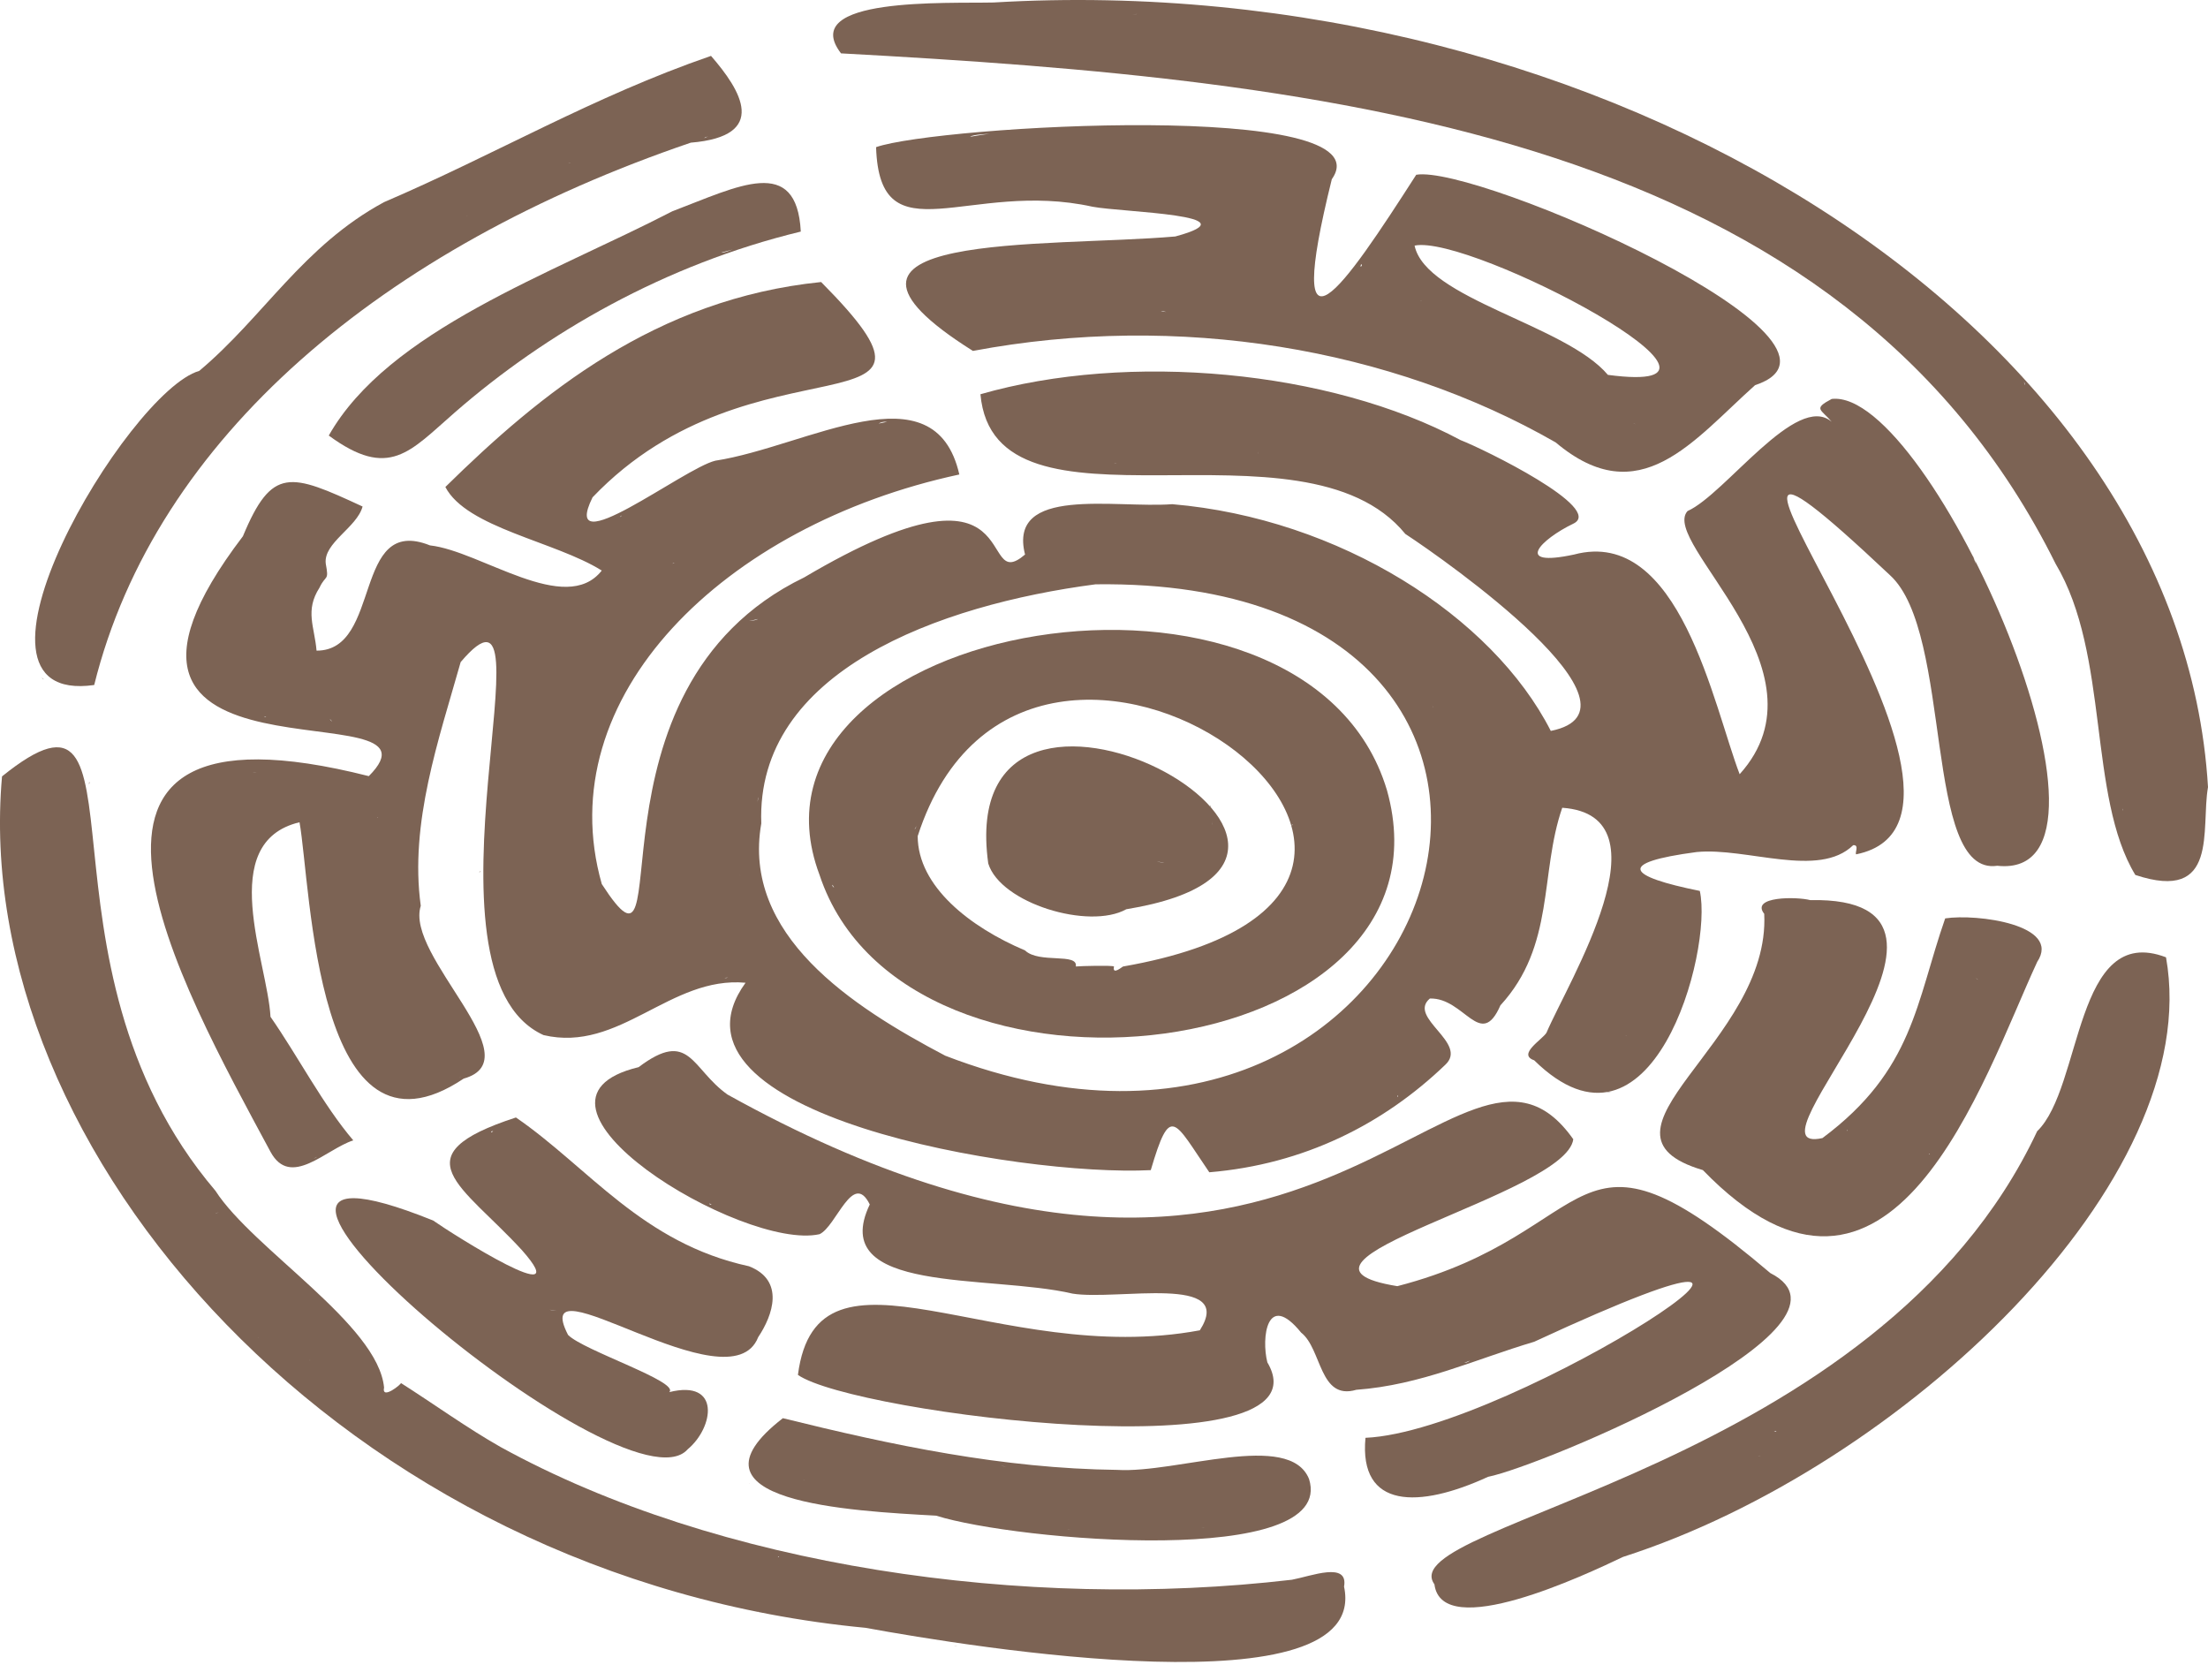
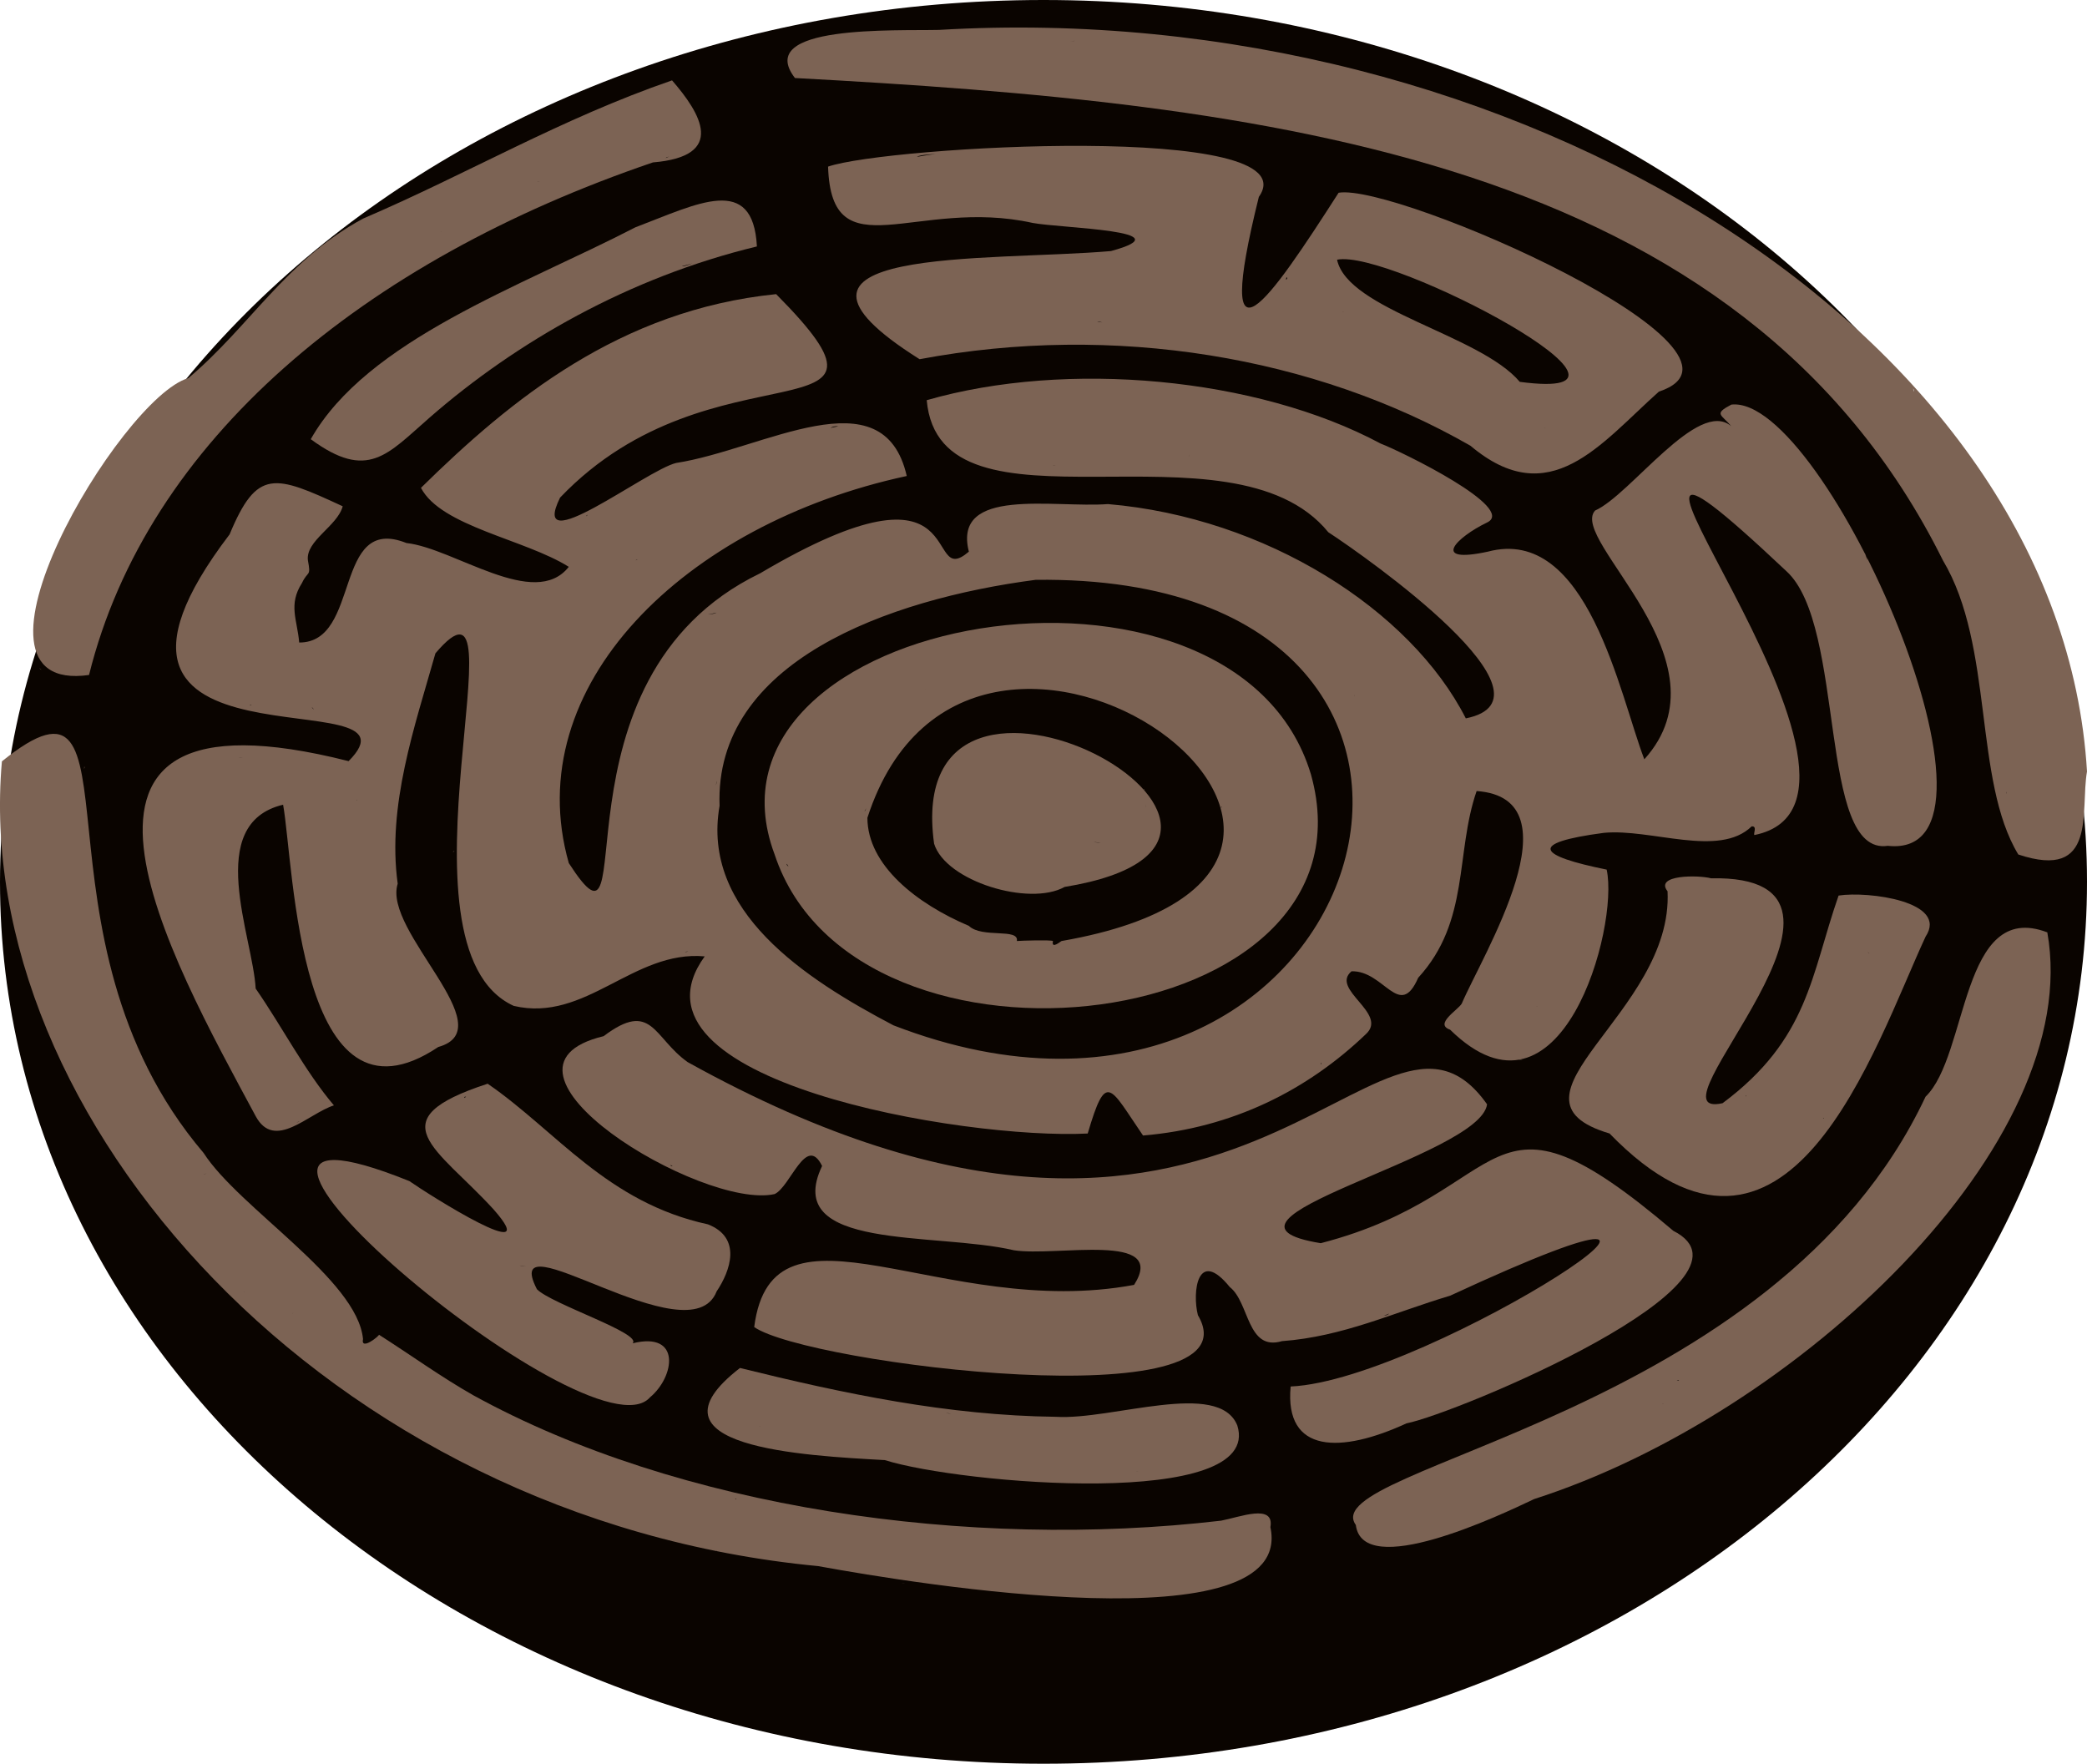
- <svg xmlns="http://www.w3.org/2000/svg" width="71" height="54" viewBox="0 0 71 54" fill="none">
-   <path d="M26.404 9.068C21.09 9.609 17.378 12.653 14.321 15.658C15.006 16.974 17.856 17.408 19.35 18.345C18.187 19.825 15.454 17.714 13.827 17.536C11.325 16.536 12.292 20.927 10.179 20.92C10.114 20.15 9.799 19.633 10.274 18.895C10.474 18.465 10.585 18.704 10.475 18.124C10.392 17.454 11.48 16.961 11.659 16.286C9.333 15.208 8.746 14.994 7.811 17.242C1.247 25.858 14.763 22.045 11.859 24.955C0.359 22.039 5.821 31.682 8.699 37.035C9.343 38.222 10.482 36.948 11.36 36.666C10.388 35.527 9.574 33.95 8.698 32.693C8.605 30.929 6.927 27.083 9.631 26.438C10.005 28.51 10.135 37.878 14.911 34.68C17.163 34.05 13.011 30.739 13.53 29.125C13.163 26.462 14.114 23.764 14.813 21.288C17.982 17.55 13.101 31.285 17.477 33.281C19.93 33.858 21.542 31.378 23.974 31.598C20.906 35.826 32.8 37.839 37.004 37.623C37.639 35.472 37.748 36.031 38.886 37.692C41.931 37.438 44.485 36.145 46.472 34.238C47.237 33.531 45.242 32.722 45.979 32.105C47.092 32.073 47.611 33.779 48.247 32.325C50.015 30.396 49.502 28.09 50.235 25.972C53.734 26.219 50.431 31.559 49.727 33.208C49.585 33.432 48.785 33.903 49.332 34.091C53.113 37.803 55.087 30.602 54.659 28.646C52.327 28.173 51.944 27.741 54.56 27.395C56.172 27.241 58.482 28.253 59.591 27.175C59.797 27.158 59.635 27.43 59.687 27.469C65.71 26.247 51.347 9.614 60.772 18.492C62.817 20.349 61.829 28.192 64.224 27.837C69.068 28.361 62.097 12.46 58.9 12.827C58.285 13.151 58.558 13.155 58.9 13.562C57.772 12.595 55.478 15.892 54.264 16.432C53.357 17.441 58.951 21.556 55.94 24.893C55.101 22.709 54.012 16.924 50.615 17.83C48.635 18.255 49.552 17.338 50.59 16.838C51.619 16.352 47.71 14.437 46.966 14.151C42.753 11.895 36.279 11.308 31.527 12.676C31.975 17.683 41.884 13.119 45.19 17.168C46.506 18.028 53.299 22.816 49.867 23.501C47.983 19.8 43.059 16.668 37.695 16.211C35.849 16.351 32.397 15.603 32.961 17.83C31.362 19.196 33.23 14.212 25.86 18.565C18.399 22.173 22.003 32.524 19.351 28.425C17.64 22.413 23.279 16.883 30.848 15.256C30.053 11.77 25.965 14.357 23 14.813C21.981 15.058 17.966 18.194 19.054 15.991C24.266 10.534 31.493 14.197 26.404 9.068ZM8.501 23.054C8.51 23.026 8.539 23.05 8.562 23.055L8.501 23.054ZM10.604 23.122C10.641 23.142 10.66 23.169 10.672 23.201C10.648 23.172 10.625 23.146 10.604 23.122ZM10.205 37.193C10.167 37.22 10.125 37.242 10.08 37.255C10.122 37.235 10.163 37.214 10.205 37.193ZM8.798 36.96C8.787 36.943 8.776 36.921 8.765 36.899C8.776 36.919 8.787 36.938 8.798 36.96ZM8.172 24.826C8.028 24.814 8.22 24.826 8.271 24.828C8.235 24.828 8.2 24.828 8.172 24.826ZM12.141 26.291C12.131 26.291 12.15 26.253 12.15 26.287C12.147 26.288 12.144 26.29 12.141 26.291ZM14.815 34.606C14.797 34.63 14.792 34.65 14.772 34.669C14.786 34.648 14.801 34.629 14.815 34.606ZM15.307 18.051H15.356C15.339 18.053 15.321 18.055 15.307 18.051ZM15.406 28.057C15.43 28.017 15.447 28.007 15.46 28.016L15.406 28.057ZM15.801 24.379V24.305C15.796 24.329 15.806 24.354 15.801 24.379ZM63.536 18.124C63.501 18.042 63.469 17.959 63.438 17.876C63.486 17.963 63.523 18.047 63.536 18.124ZM52.307 33.297C52.294 33.297 52.277 33.301 52.267 33.292C52.282 33.294 52.296 33.295 52.307 33.297ZM51.799 35.121C51.749 35.132 51.708 35.128 51.673 35.115C51.715 35.118 51.758 35.12 51.799 35.121ZM51.602 23.054C51.602 23.054 51.602 23.058 51.6 23.059L51.602 23.054ZM31.778 13.047C31.775 13.037 31.776 13.026 31.778 13.015V13.047ZM35.822 14.887C35.855 14.888 35.891 14.887 35.926 14.889C35.872 14.893 35.835 14.894 35.822 14.887ZM40.457 14.593V14.519C40.455 14.544 40.464 14.574 40.457 14.593ZM48.053 19.227C48.046 19.223 48.042 19.219 48.04 19.215C48.044 19.219 48.052 19.225 48.053 19.227ZM24.282 31.369C24.29 31.369 24.3 31.373 24.312 31.378C24.302 31.375 24.293 31.373 24.282 31.369ZM30.881 34.244C30.907 34.244 30.932 34.244 30.954 34.254C30.929 34.25 30.904 34.246 30.881 34.244ZM44.946 35.267C44.907 35.254 44.946 35.231 44.953 35.21C44.953 35.228 44.95 35.246 44.946 35.267ZM45.882 32.105H45.927C45.911 32.106 45.897 32.107 45.882 32.105ZM46.082 22.69C46.084 22.718 46.083 22.742 46.078 22.76C46.078 22.735 46.08 22.713 46.082 22.69ZM33.163 16.802C33.161 16.807 33.16 16.808 33.159 16.801L33.163 16.802ZM24.972 20.994C24.972 20.996 24.972 20.996 24.972 20.994V20.994ZM24.48 26.475C24.296 21.584 30.192 19.448 35.231 18.787C53.277 18.562 46.608 40.205 30.396 33.944C27.377 32.357 23.85 30.055 24.48 26.475ZM24.357 25.822C24.361 25.757 24.366 25.692 24.374 25.629C24.386 25.685 24.358 25.759 24.357 25.822ZM24.377 19.902C24.328 19.932 24.241 19.955 24.085 19.964C24.156 19.954 24.261 19.932 24.377 19.902ZM23.799 28.149C23.811 28.169 23.797 28.155 23.79 28.131C23.793 28.137 23.801 28.155 23.799 28.149ZM23.409 31.43C23.38 31.443 23.345 31.451 23.296 31.442C23.334 31.436 23.372 31.433 23.409 31.43ZM18.757 29.745C18.757 29.745 18.757 29.748 18.759 29.75L18.757 29.745ZM28.523 13.563C28.434 13.582 28.344 13.6 28.254 13.619C28.317 13.579 28.4 13.551 28.523 13.563ZM27.8 16.143L27.804 16.145C27.781 16.145 27.78 16.145 27.8 16.143ZM21.691 18.093C21.66 18.11 21.634 18.125 21.62 18.124C21.653 18.101 21.676 18.093 21.691 18.093ZM19.995 16.569C19.975 16.582 19.969 16.625 19.943 16.617C19.952 16.6 19.971 16.584 19.995 16.569Z" fill="#7C6354" />
-   <path d="M21.62 6.793C17.721 8.812 12.489 10.62 10.572 14.004C12.517 15.433 13.179 14.518 14.617 13.268C17.556 10.703 21.391 8.499 25.75 7.446C25.62 4.965 23.738 5.991 21.62 6.793ZM23.791 7.962C23.766 7.969 23.779 7.965 23.791 7.962C23.768 7.968 23.793 7.976 23.791 7.962ZM23.558 8.023C23.418 8.072 23.272 8.134 23.197 8.118C23.316 8.087 23.437 8.055 23.558 8.023Z" fill="#7C6354" />
-   <path d="M42.824 5.764C44.654 3.193 30.143 4.042 28.171 4.731C28.287 8.336 31.166 5.768 35.132 6.647C36.081 6.828 40.386 6.901 37.794 7.603C33.662 7.965 25.152 7.424 31.285 11.283C37.898 10.038 44.737 11.192 50.024 14.225C52.724 16.501 54.442 14.166 56.435 12.385C60.564 11.013 47.487 5.284 45.54 5.619C43.192 9.277 41.249 12.12 42.825 5.764L42.824 5.764ZM31.195 4.397C31.307 4.314 31.783 4.315 31.877 4.292C31.644 4.324 31.417 4.359 31.195 4.397ZM37.401 6.204C37.401 6.204 37.407 6.202 37.406 6.204C37.404 6.204 37.403 6.204 37.401 6.204ZM30.397 8.192C30.434 8.206 30.479 8.213 30.514 8.232C30.476 8.22 30.438 8.207 30.397 8.192ZM37.328 10.004C37.39 9.993 37.438 10.01 37.499 10.031C37.443 10.023 37.386 10.013 37.328 10.004ZM45.684 9.663C45.694 9.652 45.697 9.657 45.706 9.666C45.699 9.666 45.691 9.665 45.684 9.663ZM52.511 13.607C52.537 13.617 52.562 13.626 52.588 13.637C52.578 13.637 52.55 13.625 52.511 13.607ZM45.487 7.897C47.283 7.522 57.242 12.79 51.703 12.053C50.348 10.445 45.847 9.607 45.487 7.897ZM43.763 8.503C43.829 8.483 43.762 8.609 43.75 8.564C43.754 8.544 43.76 8.524 43.763 8.503Z" fill="#7C6354" />
-   <path d="M3.029 22.025C5.005 14.061 12.35 7.944 22.213 4.587C24.74 4.378 23.827 2.904 22.863 1.797C19.067 3.106 15.962 4.95 12.35 6.499C9.742 7.907 8.477 10.19 6.407 11.925C4.099 12.584 -1.919 22.729 3.029 22.025ZM22.776 4.383C22.736 4.402 22.696 4.421 22.655 4.439C22.648 4.411 22.74 4.403 22.776 4.383ZM18.363 5.25C18.335 5.254 18.303 5.254 18.266 5.248C18.3 5.248 18.331 5.249 18.363 5.25ZM15.03 6.94C15.022 6.942 15.013 6.951 15.012 6.941L15.03 6.94ZM1.411 21.847C1.377 21.835 1.359 21.813 1.338 21.785C1.361 21.808 1.385 21.828 1.411 21.847Z" fill="#7C6354" />
-   <path d="M71 25.308C70.119 10.452 51.524 -1.076 31.952 0.08C30.476 0.116 25.638 -0.109 27.044 1.716C42.976 2.579 59.246 4.334 66.099 18.126C67.845 21.051 67.129 25.601 68.663 28.132C71.367 29.032 70.763 26.656 71 25.308ZM31.197 0.191C31.2 0.187 31.201 0.186 31.197 0.191V0.191ZM36.413 0.466L36.553 0.452C36.579 0.456 36.45 0.461 36.413 0.466ZM65.114 12.385C65.105 12.351 65.094 12.317 65.082 12.281C65.107 12.315 65.121 12.349 65.114 12.385ZM68.244 25.993C68.252 26.019 68.262 26.045 68.27 26.071C68.251 26.046 68.245 26.02 68.244 25.993ZM68.272 27.983C68.272 27.982 68.272 27.982 68.272 27.983V27.983Z" fill="#7C6354" />
-   <path d="M47.854 47.483C49.562 47.142 60.312 42.646 56.928 40.934C50.383 35.368 51.591 39.634 44.932 41.354C40.258 40.595 50.361 38.416 50.59 36.63C46.862 31.358 42.326 45.696 23.395 35.194C22.224 34.364 22.187 33.067 20.535 34.312C15.953 35.415 23.884 40.234 26.352 39.683C26.893 39.437 27.425 37.625 27.968 38.727C26.583 41.624 31.816 40.967 34.491 41.594C35.922 41.823 39.747 40.951 38.582 42.773C32.081 43.987 26.279 39.39 25.658 44.207C27.46 45.468 42.87 47.38 40.753 43.804C40.554 43.025 40.736 41.49 41.838 42.846C42.512 43.373 42.418 45.038 43.613 44.686C45.699 44.532 47.417 43.71 49.334 43.141C61.5 37.502 48.651 46.021 43.908 46.23C43.692 48.524 45.624 48.509 47.854 47.482V47.483ZM22.81 38.695C22.835 38.706 22.86 38.718 22.883 38.727C22.836 38.74 22.815 38.725 22.81 38.695ZM28.402 40.64H28.523C28.484 40.644 28.442 40.641 28.402 40.64ZM26.855 42.151C26.855 42.151 26.85 42.149 26.847 42.147C26.852 42.148 26.867 42.147 26.855 42.151ZM40.548 42.415C40.549 42.379 40.552 42.351 40.556 42.332C40.554 42.361 40.551 42.388 40.548 42.415ZM47.083 43.821C47.145 43.797 47.206 43.773 47.266 43.748C47.215 43.791 47.15 43.817 47.083 43.821ZM50.813 46.158L50.805 46.153C50.81 46.155 50.814 46.157 50.813 46.158ZM44.785 47.929C44.781 47.925 44.792 47.927 44.797 47.925L44.785 47.929Z" fill="#7C6354" />
-   <path d="M43.219 51.014C43.366 50.197 42.161 50.678 41.543 50.793C32.949 51.799 23.08 50.37 16.097 46.526C15.039 45.928 13.911 45.116 12.89 44.467C12.938 44.481 12.261 45.036 12.35 44.612C12.153 42.583 8.137 40.166 6.926 38.285C0.647 30.906 5.093 20.907 0.065 24.963C-1.001 37.024 11.094 50.75 27.833 52.339C31.201 52.956 44.082 55.062 43.219 51.014ZM2.865 25.151L2.882 25.153C2.859 25.255 2.86 25.244 2.865 25.151ZM6.924 39.021C6.967 39.002 7.005 38.986 7.036 38.975C6.989 38.996 6.948 39.02 6.924 39.021ZM8.305 43.028V42.994C8.309 43.005 8.307 43.017 8.305 43.028ZM9.94 43.74C9.953 43.737 9.967 43.733 9.981 43.729C9.97 43.736 9.955 43.738 9.94 43.74ZM24.381 51.823C24.355 51.826 24.373 51.818 24.381 51.808C24.383 51.816 24.383 51.821 24.381 51.823ZM25.013 50.069C25.027 50.049 25.041 50.044 25.051 50.069C25.038 50.069 25.026 50.069 25.013 50.069ZM25.713 51.164C25.712 51.16 25.713 51.162 25.713 51.164V51.164ZM27.124 50.337C27.153 50.337 27.172 50.34 27.184 50.344C27.164 50.342 27.144 50.34 27.124 50.337ZM30.669 52.911C30.71 52.916 30.75 52.922 30.791 52.928C30.748 52.928 30.707 52.921 30.669 52.911ZM33.356 51.971C33.356 51.971 33.364 51.975 33.367 51.978C33.363 51.976 33.36 51.974 33.356 51.971Z" fill="#7C6354" />
-   <path d="M24.085 40.714C20.646 39.968 18.928 37.535 16.59 35.93C12.8 37.164 14.867 38.103 16.786 40.199C18.575 42.223 14.592 39.709 13.926 39.242C4.183 35.321 20.107 48.884 22.112 46.6C22.956 45.898 23.186 44.344 21.52 44.761C21.872 44.431 18.757 43.423 18.266 42.921C16.934 40.332 23.475 45.307 24.38 42.994C24.854 42.287 25.242 41.168 24.085 40.714ZM15.796 36.413C15.789 36.375 15.81 36.366 15.859 36.373C15.838 36.387 15.818 36.401 15.796 36.413ZM17.675 42.111C17.748 42.127 17.825 42.139 17.905 42.148C17.823 42.145 17.745 42.135 17.675 42.111ZM22.879 40.517C22.883 40.509 22.89 40.501 22.901 40.492C22.892 40.501 22.886 40.509 22.879 40.517Z" fill="#7C6354" />
-   <path d="M65.508 30.927C66.302 29.732 63.562 29.372 62.549 29.529C61.606 32.231 61.535 34.407 58.603 36.592C55.785 37.23 64.796 28.807 58.208 28.941C57.782 28.828 56.28 28.814 56.73 29.382C56.939 33.524 50.695 36.417 54.757 37.622C60.836 43.892 63.767 34.679 65.508 30.927ZM58.604 38.359C58.607 38.368 58.608 38.375 58.609 38.383C58.606 38.374 58.603 38.365 58.604 38.359ZM59.394 36.372C59.394 36.356 59.394 36.339 59.394 36.324C59.408 36.326 59.409 36.341 59.394 36.372ZM62.021 37.107C62.037 37.091 62.043 37.085 62.057 37.105L62.021 37.107ZM63.535 31.442C63.562 31.464 63.585 31.484 63.605 31.503C63.585 31.493 63.562 31.475 63.535 31.442Z" fill="#7C6354" />
-   <path d="M42.094 47.556C41.466 45.986 37.838 47.379 35.921 47.261C32.241 47.218 28.706 46.472 25.174 45.599C21.685 48.3 27.361 48.581 30.102 48.733C32.684 49.546 42.988 50.428 42.094 47.556ZM24.086 47.702C24.092 47.693 24.096 47.7 24.102 47.705L24.086 47.702ZM25.84 47.595C25.84 47.585 25.85 47.592 25.859 47.594L25.84 47.595ZM30.177 46.754C30.249 46.752 30.323 46.751 30.397 46.747C30.326 46.753 30.252 46.754 30.177 46.754ZM32.172 47.114C32.254 47.135 32.313 47.153 32.357 47.168C32.298 47.155 32.237 47.137 32.172 47.114ZM34.319 49.172C34.351 49.172 34.391 49.172 34.441 49.174C34.4 49.177 34.359 49.174 34.319 49.172ZM37.499 48.735C37.499 48.735 37.499 48.735 37.498 48.735C37.498 48.735 37.5 48.735 37.499 48.735ZM38.641 49.107C38.673 49.112 38.706 49.115 38.739 49.119C38.702 49.118 38.668 49.112 38.641 49.107Z" fill="#7C6354" />
-   <path d="M69.65 30.78C66.698 29.653 66.971 34.958 65.507 36.372C60.39 47.269 44.688 48.956 46.125 50.94C46.364 52.813 50.98 50.637 52.193 50.058C61.142 47.187 70.93 37.96 69.65 30.78ZM52.289 48.885C52.289 48.885 52.288 48.886 52.287 48.888C52.287 48.887 52.289 48.885 52.289 48.885ZM56.533 46.82C56.555 46.812 56.583 46.809 56.613 46.809C56.587 46.813 56.562 46.817 56.533 46.82ZM57.098 46.029C57.003 46.002 57.059 46.009 57.124 46.011L57.098 46.029ZM60.523 42.623C60.542 42.592 60.561 42.566 60.577 42.553C60.56 42.577 60.541 42.6 60.523 42.623Z" fill="#7C6354" />
-   <path d="M26.353 28.131C29.124 36.492 47.081 34.277 44.599 25.408C42 16.737 23.278 19.932 26.353 28.131ZM39.446 31.378C39.452 31.375 39.46 31.372 39.472 31.369C39.471 31.372 39.46 31.375 39.446 31.378ZM41.541 26.545C41.541 26.523 41.536 26.506 41.573 26.512C41.561 26.522 41.55 26.532 41.541 26.545ZM31.47 22.509C31.467 22.515 31.47 22.523 31.465 22.526L31.47 22.509ZM30.494 23.13C30.494 23.13 30.495 23.132 30.494 23.132V23.13ZM29.51 26.881C33.053 15.954 50.302 28.6 36.117 31.075C36.114 31.057 35.756 31.384 35.822 31.075C35.749 31.034 34.776 31.059 34.594 31.075C34.673 30.625 33.408 30.992 32.961 30.559C31.192 29.81 29.512 28.501 29.509 26.881H29.51ZM29.472 26.558C29.448 26.62 29.428 26.659 29.411 26.66C29.433 26.628 29.452 26.593 29.472 26.558ZM26.769 28.447C26.809 28.508 26.856 28.593 26.769 28.488C26.764 28.48 26.765 28.466 26.769 28.447Z" fill="#7C6354" />
-   <path d="M31.778 27.764C32.174 29.044 35.019 29.905 36.217 29.235C46.016 27.631 30.596 19.24 31.778 27.764ZM38.984 26.523C38.976 26.504 38.978 26.419 38.978 26.366C38.976 26.422 38.979 26.474 38.984 26.523ZM38.928 25.949C38.92 25.93 38.91 25.912 38.901 25.893C38.925 25.908 38.937 25.927 38.928 25.949ZM37.439 27.741C37.377 27.741 37.301 27.727 37.202 27.69C37.277 27.714 37.356 27.73 37.439 27.741ZM31.68 26.917C31.683 26.911 31.683 26.914 31.683 26.918C31.683 26.918 31.68 26.918 31.68 26.917Z" fill="#7C6354" />
+ <svg xmlns="http://www.w3.org/2000/svg" width="71" height="60" viewBox="0 0 71 60" fill="none">
+   <ellipse cx="35.5" cy="30" rx="35.5" ry="30" fill="#0A0400" />
+   <path d="M26.404 10.006C21.09 10.546 17.378 13.59 14.321 16.596C15.006 17.911 17.856 18.345 19.35 19.283C18.187 20.762 15.454 18.651 13.827 18.473C11.325 17.474 12.292 21.865 10.179 21.858C10.114 21.088 9.799 20.571 10.274 19.832C10.474 19.402 10.585 19.641 10.475 19.062C10.392 18.392 11.48 17.899 11.659 17.223C9.333 16.145 8.746 15.932 7.811 18.179C1.247 26.795 14.763 22.982 11.859 25.893C0.359 22.976 5.821 32.619 8.699 37.972C9.343 39.159 10.482 37.885 11.36 37.603C10.388 36.465 9.574 34.888 8.698 33.63C8.605 31.866 6.927 28.02 9.631 27.375C10.005 29.448 10.135 38.815 14.911 35.617C17.163 34.988 13.011 31.677 13.53 30.063C13.163 27.4 14.114 24.701 14.813 22.226C17.982 18.488 13.101 32.222 17.477 34.219C19.93 34.796 21.542 32.315 23.974 32.535C20.906 36.764 32.8 38.776 37.004 38.561C37.639 36.41 37.748 36.968 38.886 38.629C41.931 38.375 44.485 37.082 46.472 35.176C47.237 34.469 45.242 33.66 45.979 33.042C47.092 33.01 47.611 34.717 48.247 33.263C50.015 31.333 49.502 29.027 50.235 26.91C53.734 27.157 50.431 32.497 49.727 34.145C49.585 34.37 48.785 34.84 49.332 35.028C53.113 38.741 55.087 31.54 54.659 29.583C52.327 29.11 51.944 28.679 54.56 28.333C56.172 28.178 58.482 29.19 59.591 28.113C59.797 28.096 59.635 28.367 59.687 28.407C65.71 27.185 51.347 10.552 60.772 19.429C62.817 21.286 61.829 29.129 64.224 28.774C69.068 29.298 62.097 13.397 58.9 13.764C58.285 14.088 58.558 14.093 58.9 14.5C57.772 13.532 55.478 16.829 54.264 17.369C53.357 18.378 58.951 22.493 55.94 25.831C55.101 23.646 54.012 17.862 50.615 18.767C48.635 19.193 49.552 18.275 50.59 17.775C51.619 17.289 47.71 15.375 46.966 15.088C42.753 12.832 36.279 12.245 31.527 13.614C31.975 18.621 41.884 14.056 45.19 18.106C46.506 18.965 53.299 23.753 49.867 24.438C47.983 20.737 43.059 17.606 37.695 17.148C35.849 17.288 32.397 16.541 32.961 18.767C31.362 20.133 33.23 15.149 25.86 19.503C18.399 23.11 22.003 33.461 19.351 29.362C17.64 23.35 23.279 17.82 30.848 16.193C30.053 12.707 25.965 15.294 23 15.75C21.981 15.996 17.966 19.132 19.054 16.928C24.266 11.471 31.493 15.135 26.404 10.006ZM8.501 23.991C8.51 23.964 8.539 23.988 8.562 23.993L8.501 23.991ZM10.604 24.06C10.641 24.079 10.66 24.107 10.672 24.138C10.648 24.109 10.625 24.083 10.604 24.06ZM10.205 38.13C10.167 38.158 10.125 38.18 10.08 38.192C10.122 38.172 10.163 38.151 10.205 38.13ZM8.798 37.898C8.787 37.88 8.776 37.859 8.765 37.837C8.776 37.856 8.787 37.876 8.798 37.898ZM8.172 25.763C8.028 25.751 8.22 25.763 8.271 25.765C8.235 25.765 8.2 25.765 8.172 25.763ZM12.141 27.229C12.131 27.229 12.15 27.191 12.15 27.224C12.147 27.226 12.144 27.227 12.141 27.229ZM14.815 35.544C14.797 35.568 14.792 35.587 14.772 35.606C14.786 35.586 14.801 35.566 14.815 35.544ZM15.307 18.989H15.356C15.339 18.991 15.321 18.992 15.307 18.989ZM15.406 28.995C15.43 28.954 15.447 28.945 15.46 28.954L15.406 28.995ZM15.801 25.316V25.242C15.796 25.267 15.806 25.292 15.801 25.316ZM63.536 19.062C63.501 18.979 63.469 18.896 63.438 18.814C63.486 18.9 63.523 18.984 63.536 19.062ZM52.307 34.234C52.294 34.234 52.277 34.238 52.267 34.23C52.282 34.231 52.296 34.233 52.307 34.234ZM51.799 36.059C51.749 36.07 51.708 36.065 51.673 36.052C51.715 36.056 51.758 36.058 51.799 36.059ZM51.602 23.992C51.602 23.992 51.602 23.996 51.6 23.996L51.602 23.992ZM31.778 13.985C31.775 13.975 31.776 13.964 31.778 13.953V13.985ZM35.822 15.825C35.855 15.826 35.891 15.825 35.926 15.826C35.872 15.831 35.835 15.831 35.822 15.825ZM40.457 15.53V15.457C40.455 15.482 40.464 15.511 40.457 15.53ZM48.053 20.165C48.046 20.161 48.042 20.156 48.04 20.152C48.044 20.157 48.052 20.163 48.053 20.165ZM24.282 32.306C24.29 32.306 24.3 32.311 24.312 32.316C24.302 32.313 24.293 32.311 24.282 32.306ZM30.881 35.181C30.907 35.181 30.932 35.181 30.954 35.191C30.929 35.187 30.904 35.184 30.881 35.181ZM44.946 36.205C44.907 36.191 44.946 36.168 44.953 36.148C44.953 36.166 44.95 36.184 44.946 36.205ZM45.882 33.042H45.927C45.911 33.044 45.897 33.044 45.882 33.042ZM46.082 23.627C46.084 23.655 46.083 23.68 46.078 23.697C46.078 23.673 46.08 23.65 46.082 23.627ZM33.163 17.739C33.161 17.745 33.16 17.746 33.159 17.738L33.163 17.739ZM24.972 21.932C24.972 21.933 24.972 21.933 24.972 21.932V21.932ZM24.48 27.413C24.296 22.522 30.192 20.386 35.231 19.725C53.277 19.499 46.608 41.142 30.396 34.881C27.377 33.295 23.85 30.993 24.48 27.413ZM24.357 26.76C24.361 26.695 24.366 26.63 24.374 26.567C24.386 26.623 24.358 26.696 24.357 26.76ZM24.377 20.84C24.328 20.87 24.241 20.893 24.085 20.901C24.156 20.892 24.261 20.87 24.377 20.84ZM23.799 29.086C23.811 29.107 23.797 29.092 23.79 29.069C23.793 29.075 23.801 29.092 23.799 29.086ZM23.409 32.367C23.38 32.381 23.345 32.388 23.296 32.38C23.334 32.374 23.372 32.371 23.409 32.367ZM18.757 30.683C18.757 30.683 18.757 30.686 18.759 30.687L18.757 30.683ZM28.523 14.501C28.434 14.52 28.344 14.537 28.254 14.557C28.317 14.517 28.4 14.489 28.523 14.501ZM27.8 17.081L27.804 17.082C27.781 17.082 27.78 17.082 27.8 17.081ZM21.691 19.031C21.66 19.048 21.634 19.062 21.62 19.062C21.653 19.039 21.676 19.03 21.691 19.031ZM19.995 17.506C19.975 17.52 19.969 17.562 19.943 17.554C19.952 17.537 19.971 17.521 19.995 17.506Z" fill="#7C6354" />
+   <path d="M21.62 7.731C17.721 9.749 12.489 11.557 10.572 14.941C12.517 16.371 13.179 15.456 14.617 14.205C17.556 11.64 21.391 9.436 25.75 8.384C25.62 5.903 23.738 6.929 21.62 7.731ZM23.791 8.899C23.766 8.906 23.779 8.902 23.791 8.899C23.768 8.905 23.793 8.913 23.791 8.899ZM23.558 8.961C23.418 9.009 23.272 9.071 23.197 9.056C23.316 9.025 23.437 8.992 23.558 8.961Z" fill="#7C6354" />
+   <path d="M42.824 6.701C44.654 4.131 30.143 4.98 28.171 5.668C28.287 9.274 31.166 6.705 35.132 7.584C36.081 7.765 40.386 7.838 37.794 8.541C33.662 8.902 25.152 8.361 31.285 12.22C37.898 10.976 44.737 12.13 50.024 15.163C52.724 17.439 54.442 15.104 56.435 13.323C60.564 11.951 47.487 6.222 45.54 6.557C43.192 10.215 41.249 13.057 42.825 6.702L42.824 6.701ZM31.195 5.335C31.307 5.252 31.783 5.252 31.877 5.23C31.644 5.261 31.417 5.297 31.195 5.335ZM37.401 7.141C37.401 7.141 37.407 7.14 37.406 7.141C37.404 7.141 37.403 7.141 37.401 7.141ZM30.397 9.129C30.434 9.143 30.479 9.151 30.514 9.169C30.476 9.157 30.438 9.145 30.397 9.129ZM37.328 10.941C37.39 10.931 37.438 10.948 37.499 10.968C37.443 10.96 37.386 10.951 37.328 10.941ZM45.684 10.6C45.694 10.589 45.697 10.594 45.706 10.603C45.699 10.603 45.691 10.602 45.684 10.6ZM52.511 14.545C52.537 14.554 52.562 14.563 52.588 14.574C52.578 14.574 52.55 14.562 52.511 14.545ZM45.487 8.835C47.283 8.46 57.242 13.727 51.703 12.99C50.348 11.383 45.847 10.545 45.487 8.835ZM43.763 9.441C43.829 9.42 43.762 9.546 43.75 9.502C43.754 9.481 43.76 9.461 43.763 9.441Z" fill="#7C6354" />
+   <path d="M3.029 22.962C5.005 14.998 12.35 8.881 22.213 5.525C24.74 5.316 23.827 3.842 22.863 2.734C19.067 4.044 15.962 5.888 12.35 7.437C9.742 8.844 8.477 11.127 6.407 12.863C4.099 13.521 -1.919 23.666 3.029 22.962ZM22.776 5.32C22.736 5.34 22.696 5.358 22.655 5.376C22.648 5.349 22.74 5.341 22.776 5.32ZM18.363 6.188C18.335 6.191 18.303 6.191 18.266 6.185C18.3 6.185 18.331 6.186 18.363 6.188ZM15.03 7.877C15.022 7.879 15.013 7.888 15.012 7.879L15.03 7.877ZM1.411 22.785C1.377 22.773 1.359 22.751 1.338 22.723C1.361 22.745 1.385 22.766 1.411 22.785Z" fill="#7C6354" />
+   <path d="M71 26.246C70.119 11.39 51.524 -0.139 31.952 1.017C30.476 1.054 25.638 0.829 27.044 2.654C42.976 3.516 59.246 5.271 66.099 19.064C67.845 21.989 67.129 26.538 68.663 29.069C71.367 29.969 70.763 27.593 71 26.246ZM31.197 1.129C31.2 1.125 31.201 1.124 31.197 1.129V1.129ZM36.413 1.403L36.553 1.389C36.579 1.394 36.45 1.398 36.413 1.403ZM65.114 13.323C65.105 13.289 65.094 13.254 65.082 13.218C65.107 13.252 65.121 13.287 65.114 13.323ZM68.244 26.93C68.252 26.956 68.262 26.983 68.27 27.009C68.251 26.983 68.245 26.958 68.244 26.93ZM68.272 28.921C68.272 28.919 68.272 28.919 68.272 28.921V28.921Z" fill="#7C6354" />
+   <path d="M47.854 48.42C49.562 48.079 60.312 43.584 56.928 41.872C50.383 36.305 51.591 40.571 44.932 42.292C40.258 41.532 50.361 39.353 50.59 37.567C46.862 32.295 42.326 46.633 23.395 36.132C22.224 35.302 22.187 34.005 20.535 35.249C15.953 36.353 23.884 41.172 26.352 40.621C26.893 40.375 27.425 38.563 27.968 39.665C26.583 42.561 31.816 41.904 34.491 42.532C35.922 42.76 39.747 41.888 38.582 43.71C32.081 44.925 26.279 40.328 25.658 45.145C27.46 46.405 42.87 48.318 40.753 44.741C40.554 43.963 40.736 42.428 41.838 43.784C42.512 44.31 42.418 45.976 43.613 45.624C45.699 45.47 47.417 44.648 49.334 44.078C61.5 38.439 48.651 46.958 43.908 47.167C43.692 49.462 45.624 49.447 47.854 48.419V48.42ZM22.81 39.632C22.835 39.644 22.86 39.655 22.883 39.665C22.836 39.677 22.815 39.662 22.81 39.632ZM28.402 41.577H28.523C28.484 41.581 28.442 41.579 28.402 41.577ZM26.855 43.089C26.855 43.089 26.85 43.086 26.847 43.085C26.852 43.086 26.867 43.085 26.855 43.089ZM40.548 43.352C40.549 43.317 40.552 43.288 40.556 43.27C40.554 43.298 40.551 43.326 40.548 43.352ZM47.083 44.758C47.145 44.735 47.206 44.71 47.266 44.685C47.215 44.729 47.15 44.755 47.083 44.758ZM50.813 47.095L50.805 47.09C50.81 47.092 50.814 47.094 50.813 47.095ZM44.785 48.867C44.781 48.862 44.792 48.864 44.797 48.862L44.785 48.867Z" fill="#7C6354" />
+   <path d="M43.219 51.952C43.366 51.134 42.161 51.616 41.543 51.731C32.949 52.737 23.08 51.307 16.097 47.463C15.039 46.865 13.911 46.054 12.89 45.404C12.938 45.419 12.261 45.974 12.35 45.55C12.153 43.52 8.137 41.103 6.926 39.222C0.647 31.844 5.093 21.845 0.065 25.9C-1.001 37.962 11.094 51.687 27.833 53.277C31.201 53.893 44.082 55.999 43.219 51.952ZM2.865 26.088L2.882 26.09C2.859 26.192 2.86 26.181 2.865 26.088ZM6.924 39.959C6.967 39.939 7.005 39.924 7.036 39.912C6.989 39.933 6.948 39.957 6.924 39.959ZM8.305 43.966V43.932C8.309 43.942 8.307 43.954 8.305 43.966ZM9.94 44.677C9.953 44.674 9.967 44.671 9.981 44.667C9.97 44.674 9.955 44.676 9.94 44.677ZM24.381 52.76C24.355 52.763 24.373 52.755 24.381 52.746C24.383 52.754 24.383 52.759 24.381 52.76ZM25.013 51.006C25.027 50.987 25.041 50.982 25.051 51.006C25.038 51.006 25.026 51.006 25.013 51.006ZM25.713 52.102C25.712 52.097 25.713 52.1 25.713 52.102V52.102ZM27.124 51.275C27.153 51.275 27.172 51.277 27.184 51.281C27.164 51.279 27.144 51.277 27.124 51.275ZM30.669 53.849C30.71 53.854 30.75 53.859 30.791 53.865C30.748 53.865 30.707 53.858 30.669 53.849ZM33.356 52.908C33.356 52.908 33.364 52.913 33.367 52.916C33.363 52.913 33.36 52.911 33.356 52.908Z" fill="#7C6354" />
+   <path d="M24.085 41.651C20.646 40.906 18.928 38.473 16.59 36.867C12.8 38.102 14.867 39.04 16.786 41.136C18.575 43.161 14.592 40.646 13.926 40.179C4.183 36.258 20.107 49.822 22.112 47.537C22.956 46.836 23.186 45.282 21.52 45.698C21.872 45.368 18.757 44.361 18.266 43.858C16.934 41.269 23.475 46.245 24.38 43.932C24.854 43.225 25.242 42.105 24.085 41.651ZM15.796 37.35C15.789 37.312 15.81 37.303 15.859 37.31C15.838 37.325 15.818 37.338 15.796 37.35ZM17.675 43.049C17.748 43.065 17.825 43.077 17.905 43.086C17.823 43.083 17.745 43.072 17.675 43.049ZM22.879 41.454C22.883 41.447 22.89 41.439 22.901 41.43C22.892 41.439 22.886 41.446 22.879 41.454Z" fill="#7C6354" />
+   <path d="M65.508 31.864C66.302 30.669 63.562 30.31 62.549 30.466C61.606 33.169 61.535 35.344 58.603 37.529C55.785 38.167 64.796 29.745 58.208 29.878C57.782 29.765 56.28 29.752 56.73 30.319C56.939 34.461 50.695 37.355 54.757 38.56C60.836 44.83 63.767 35.616 65.508 31.864ZM58.604 39.296C58.607 39.306 58.608 39.313 58.609 39.321C58.606 39.311 58.603 39.302 58.604 39.296ZM59.394 37.309C59.394 37.293 59.394 37.277 59.394 37.261C59.408 37.264 59.409 37.278 59.394 37.309ZM62.021 38.044C62.037 38.029 62.043 38.022 62.057 38.043L62.021 38.044ZM63.535 32.38C63.562 32.401 63.585 32.421 63.605 32.44C63.585 32.431 63.562 32.412 63.535 32.38Z" fill="#7C6354" />
+   <path d="M42.094 48.494C41.466 46.924 37.838 48.316 35.921 48.198C32.241 48.155 28.706 47.41 25.174 46.537C21.685 49.238 27.361 49.518 30.102 49.671C32.684 50.484 42.988 51.365 42.094 48.494ZM24.086 48.64C24.092 48.63 24.096 48.637 24.102 48.643L24.086 48.64ZM25.84 48.533C25.84 48.523 25.85 48.529 25.859 48.531L25.84 48.533ZM30.177 47.692C30.249 47.69 30.323 47.689 30.397 47.684C30.326 47.69 30.252 47.692 30.177 47.692ZM32.172 48.052C32.254 48.072 32.313 48.09 32.357 48.106C32.298 48.092 32.237 48.075 32.172 48.052ZM34.319 50.11C34.351 50.11 34.391 50.11 34.441 50.112C34.4 50.114 34.359 50.112 34.319 50.11ZM37.499 49.672C37.499 49.672 37.499 49.672 37.498 49.672C37.498 49.672 37.5 49.672 37.499 49.672ZM38.641 50.045C38.673 50.049 38.706 50.053 38.739 50.057C38.702 50.056 38.668 50.05 38.641 50.045Z" fill="#7C6354" />
+   <path d="M69.65 31.718C66.698 30.591 66.971 35.896 65.507 37.309C60.39 48.206 44.688 49.893 46.125 51.877C46.364 53.751 50.98 51.575 52.193 50.996C61.142 48.125 70.93 38.897 69.65 31.718ZM52.289 49.822C52.289 49.822 52.288 49.824 52.287 49.825C52.287 49.825 52.289 49.822 52.289 49.822ZM56.533 47.757C56.555 47.75 56.583 47.747 56.613 47.747C56.587 47.751 56.562 47.754 56.533 47.757ZM57.098 46.966C57.003 46.94 57.059 46.946 57.124 46.949L57.098 46.966ZM60.523 43.561C60.542 43.529 60.561 43.504 60.577 43.49C60.56 43.514 60.541 43.537 60.523 43.561Z" fill="#7C6354" />
+   <path d="M26.353 29.069C29.124 37.429 47.081 35.215 44.599 26.346C42 17.674 23.278 20.87 26.353 29.069ZM39.446 32.315C39.452 32.312 39.46 32.309 39.472 32.306C39.471 32.309 39.46 32.312 39.446 32.315ZM41.541 27.482C41.541 27.461 41.536 27.444 41.573 27.45C41.561 27.459 41.55 27.47 41.541 27.482ZM31.47 23.446C31.467 23.452 31.47 23.461 31.465 23.464L31.47 23.446ZM30.494 24.068C30.494 24.068 30.495 24.069 30.494 24.07V24.068ZM29.51 27.818C33.053 16.892 50.302 29.538 36.117 32.012C36.114 31.995 35.756 32.321 35.822 32.012C35.749 31.971 34.776 31.997 34.594 32.012C34.673 31.562 33.408 31.929 32.961 31.497C31.192 30.747 29.512 29.438 29.509 27.818H29.51ZM29.472 27.495C29.448 27.558 29.428 27.596 29.411 27.597C29.433 27.565 29.452 27.531 29.472 27.495ZM26.769 29.384C26.809 29.446 26.856 29.53 26.769 29.425C26.764 29.418 26.765 29.404 26.769 29.384Z" fill="#7C6354" />
+   <path d="M31.778 28.701C32.174 29.982 35.019 30.843 36.217 30.173C46.016 28.569 30.596 20.177 31.778 28.701ZM38.984 27.46C38.976 27.442 38.978 27.356 38.978 27.303C38.976 27.36 38.979 27.411 38.984 27.46ZM38.928 26.886C38.92 26.868 38.91 26.849 38.901 26.83C38.925 26.846 38.937 26.864 38.928 26.886ZM37.439 28.678C37.377 28.678 37.301 28.665 37.202 28.627C37.277 28.652 37.356 28.668 37.439 28.678ZM31.68 27.855C31.683 27.849 31.683 27.851 31.683 27.856C31.683 27.856 31.68 27.856 31.68 27.855Z" fill="#7C6354" />
</svg>
